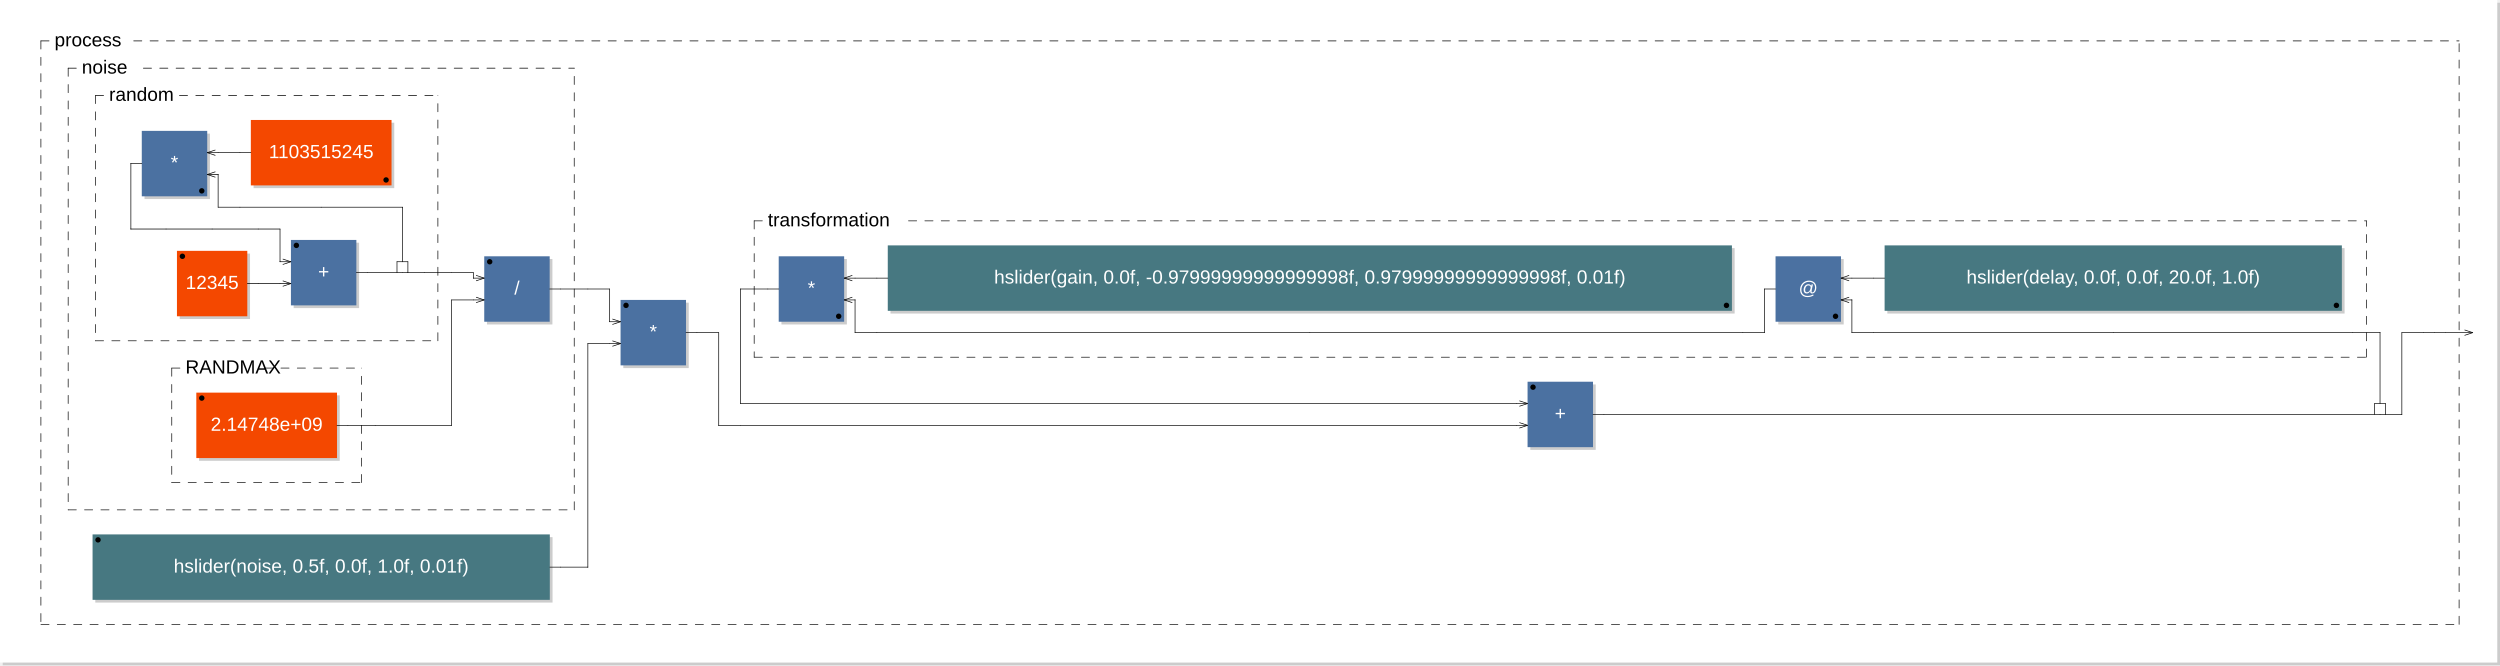
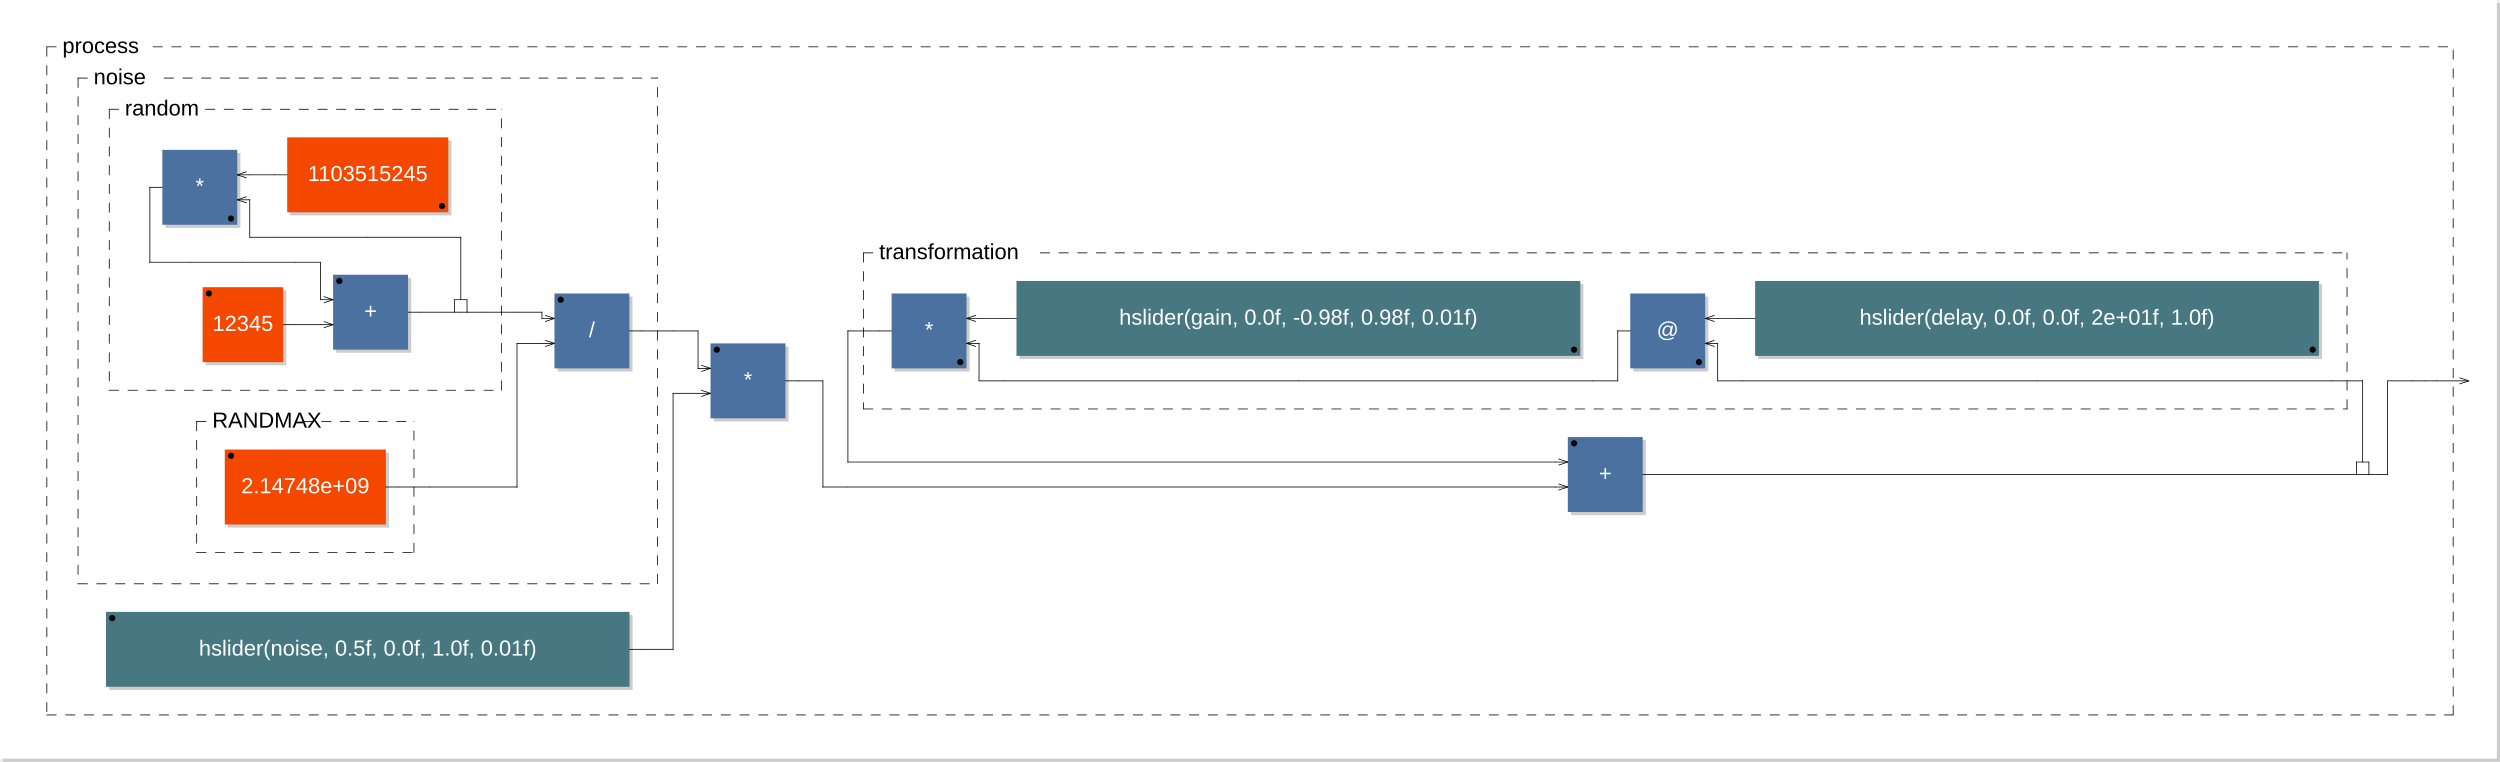
- <svg xmlns="http://www.w3.org/2000/svg" viewBox="0 0 916.9 244" width="458.45mm" height="122mm" version="1.1">
-   <rect x="1" y="1" width="915.9" height="243" rx="0" ry="0" style="stroke:none;fill:#cccccc;" />
-   <rect x="0" y="0" width="915.9" height="243" rx="0" ry="0" style="stroke:none;fill:#ffffff;" />
+ <svg xmlns="http://www.w3.org/2000/svg" viewBox="0 0 800.8 244" width="400.4mm" height="122mm" version="1.1">
+   <rect x="1" y="1" width="799.8" height="243" rx="0" ry="0" style="stroke:none;fill:#cccccc;" />
+   <rect x="0" y="0" width="799.8" height="243" rx="0" ry="0" style="stroke:none;fill:#ffffff;" />
  <text x="10" y="7" font-family="Arial" font-size="7" />
  <rect x="65.9" y="93" width="25.8" height="24" rx="0" ry="0" style="stroke:none;fill:#cccccc;" />
  <rect x="64.9" y="92" width="25.8" height="24" rx="0" ry="0" style="stroke:none;fill:#f44800;" />
  <text x="77.8" y="106" font-family="Arial" font-size="7" text-anchor="middle" fill="#FFFFFF">12345</text>
  <circle cx="66.9" cy="94" r="1" />
  <rect x="107.7" y="89" width="24" height="24" rx="0" ry="0" style="stroke:none;fill:#cccccc;" />
  <rect x="106.7" y="88" width="24" height="24" rx="0" ry="0" style="stroke:none;fill:#4B71A1;" />
  <text x="118.7" y="102" font-family="Arial" font-size="7" text-anchor="middle" fill="#FFFFFF">+</text>
  <circle cx="108.7" cy="90" r="1" />
  <line x1="103.7" y1="95" x2="106.7" y2="96" transform="rotate(0,106.7,96)" style="stroke: black; stroke-width:0.25;" />
  <line x1="103.7" y1="97" x2="106.7" y2="96" transform="rotate(0,106.7,96)" style="stroke: black; stroke-width:0.25;" />
  <line x1="103.7" y1="103" x2="106.7" y2="104" transform="rotate(0,106.7,104)" style="stroke: black; stroke-width:0.25;" />
  <line x1="103.7" y1="105" x2="106.7" y2="104" transform="rotate(0,106.7,104)" style="stroke: black; stroke-width:0.25;" />
  <rect x="93" y="45" width="51.6" height="24" rx="0" ry="0" style="stroke:none;fill:#cccccc;" />
  <rect x="92" y="44" width="51.6" height="24" rx="0" ry="0" style="stroke:none;fill:#f44800;" />
  <text x="117.8" y="58" font-family="Arial" font-size="7" text-anchor="middle" fill="#FFFFFF">1103515245</text>
  <circle cx="141.6" cy="66" r="1" />
  <rect x="53" y="49" width="24" height="24" rx="0" ry="0" style="stroke:none;fill:#cccccc;" />
  <rect x="52" y="48" width="24" height="24" rx="0" ry="0" style="stroke:none;fill:#4B71A1;" />
  <text x="64" y="62" font-family="Arial" font-size="7" text-anchor="middle" fill="#FFFFFF">*</text>
  <circle cx="74" cy="70" r="1" />
  <line x1="79" y1="63" x2="76" y2="64" transform="rotate(0,76,64)" style="stroke: black; stroke-width:0.25;" />
  <line x1="79" y1="65" x2="76" y2="64" transform="rotate(0,76,64)" style="stroke: black; stroke-width:0.25;" />
  <line x1="79" y1="55" x2="76" y2="56" transform="rotate(0,76,56)" style="stroke: black; stroke-width:0.25;" />
  <line x1="79" y1="57" x2="76" y2="56" transform="rotate(0,76,56)" style="stroke: black; stroke-width:0.25;" />
  <line x1="145.6" y1="100" x2="145.6" y2="96" style="stroke:black; stroke-linecap:round; stroke-width:0.25;" />
  <line x1="145.6" y1="96" x2="149.6" y2="96" style="stroke:black; stroke-linecap:round; stroke-width:0.25;" />
  <line x1="149.6" y1="96" x2="149.6" y2="100" style="stroke:black; stroke-linecap:round; stroke-width:0.25;" />
  <line x1="35" y1="35" x2="35" y2="125" style="stroke: black; stroke-linecap:round; stroke-width:0.25; stroke-dasharray:3,3;" />
  <line x1="35" y1="125" x2="160.6" y2="125" style="stroke: black; stroke-linecap:round; stroke-width:0.25; stroke-dasharray:3,3;" />
  <line x1="160.6" y1="125" x2="160.6" y2="35" style="stroke: black; stroke-linecap:round; stroke-width:0.25; stroke-dasharray:3,3;" />
  <line x1="35" y1="35" x2="40" y2="35" style="stroke: black; stroke-linecap:round; stroke-width:0.25; stroke-dasharray:3,3;" />
  <line x1="65.8" y1="35" x2="160.6" y2="35" style="stroke: black; stroke-linecap:round; stroke-width:0.25; stroke-dasharray:3,3;" />
  <text x="40" y="37" font-family="Arial" font-size="7">random</text>
  <rect x="73" y="145" width="51.6" height="24" rx="0" ry="0" style="stroke:none;fill:#cccccc;" />
  <rect x="72" y="144" width="51.6" height="24" rx="0" ry="0" style="stroke:none;fill:#f44800;" />
  <text x="97.8" y="158" font-family="Arial" font-size="7" text-anchor="middle" fill="#FFFFFF">2.14748e+09</text>
  <circle cx="74" cy="146" r="1" />
  <line x1="63" y1="135" x2="63" y2="177" style="stroke: black; stroke-linecap:round; stroke-width:0.25; stroke-dasharray:3,3;" />
  <line x1="63" y1="177" x2="132.6" y2="177" style="stroke: black; stroke-linecap:round; stroke-width:0.25; stroke-dasharray:3,3;" />
  <line x1="132.6" y1="177" x2="132.6" y2="135" style="stroke: black; stroke-linecap:round; stroke-width:0.25; stroke-dasharray:3,3;" />
  <line x1="63" y1="135" x2="68" y2="135" style="stroke: black; stroke-linecap:round; stroke-width:0.25; stroke-dasharray:3,3;" />
  <line x1="97.025" y1="135" x2="132.6" y2="135" style="stroke: black; stroke-linecap:round; stroke-width:0.25; stroke-dasharray:3,3;" />
  <text x="68" y="137" font-family="Arial" font-size="7">RANDMAX</text>
  <rect x="178.6" y="95" width="24" height="24" rx="0" ry="0" style="stroke:none;fill:#cccccc;" />
  <rect x="177.6" y="94" width="24" height="24" rx="0" ry="0" style="stroke:none;fill:#4B71A1;" />
  <text x="189.6" y="108" font-family="Arial" font-size="7" text-anchor="middle" fill="#FFFFFF">/</text>
  <circle cx="179.6" cy="96" r="1" />
  <line x1="174.6" y1="101" x2="177.6" y2="102" transform="rotate(0,177.6,102)" style="stroke: black; stroke-width:0.25;" />
  <line x1="174.6" y1="103" x2="177.6" y2="102" transform="rotate(0,177.6,102)" style="stroke: black; stroke-width:0.25;" />
  <line x1="174.6" y1="109" x2="177.6" y2="110" transform="rotate(0,177.6,110)" style="stroke: black; stroke-width:0.25;" />
  <line x1="174.6" y1="111" x2="177.6" y2="110" transform="rotate(0,177.6,110)" style="stroke: black; stroke-width:0.25;" />
  <line x1="25" y1="25" x2="25" y2="187" style="stroke: black; stroke-linecap:round; stroke-width:0.25; stroke-dasharray:3,3;" />
  <line x1="25" y1="187" x2="210.6" y2="187" style="stroke: black; stroke-linecap:round; stroke-width:0.25; stroke-dasharray:3,3;" />
  <line x1="210.6" y1="187" x2="210.6" y2="25" style="stroke: black; stroke-linecap:round; stroke-width:0.25; stroke-dasharray:3,3;" />
  <line x1="25" y1="25" x2="30" y2="25" style="stroke: black; stroke-linecap:round; stroke-width:0.25; stroke-dasharray:3,3;" />
  <line x1="52.575" y1="25" x2="210.6" y2="25" style="stroke: black; stroke-linecap:round; stroke-width:0.25; stroke-dasharray:3,3;" />
  <text x="30" y="27" font-family="Arial" font-size="7">noise</text>
  <rect x="34.95" y="197" width="167.7" height="24" rx="0" ry="0" style="stroke:none;fill:#cccccc;" />
  <rect x="33.95" y="196" width="167.7" height="24" rx="0" ry="0" style="stroke:none;fill:#477881;" />
  <text x="117.8" y="210" font-family="Arial" font-size="7" text-anchor="middle" fill="#FFFFFF">hslider(noise, 0.5f, 0.0f, 1.0f, 0.01f)</text>
  <circle cx="35.95" cy="198" r="1" />
  <rect x="228.6" y="111" width="24" height="24" rx="0" ry="0" style="stroke:none;fill:#cccccc;" />
  <rect x="227.6" y="110" width="24" height="24" rx="0" ry="0" style="stroke:none;fill:#4B71A1;" />
  <text x="239.6" y="124" font-family="Arial" font-size="7" text-anchor="middle" fill="#FFFFFF">*</text>
  <circle cx="229.6" cy="112" r="1" />
  <line x1="224.6" y1="117" x2="227.6" y2="118" transform="rotate(0,227.6,118)" style="stroke: black; stroke-width:0.25;" />
  <line x1="224.6" y1="119" x2="227.6" y2="118" transform="rotate(0,227.6,118)" style="stroke: black; stroke-width:0.25;" />
  <line x1="224.6" y1="125" x2="227.6" y2="126" transform="rotate(0,227.6,126)" style="stroke: black; stroke-width:0.25;" />
  <line x1="224.6" y1="127" x2="227.6" y2="126" transform="rotate(0,227.6,126)" style="stroke: black; stroke-width:0.25;" />
-   <rect x="561.25" y="141" width="24" height="24" rx="0" ry="0" style="stroke:none;fill:#cccccc;" />
-   <rect x="560.25" y="140" width="24" height="24" rx="0" ry="0" style="stroke:none;fill:#4B71A1;" />
-   <text x="572.25" y="154" font-family="Arial" font-size="7" text-anchor="middle" fill="#FFFFFF">+</text>
-   <circle cx="562.25" cy="142" r="1" />
-   <line x1="557.25" y1="147" x2="560.25" y2="148" transform="rotate(0,560.25,148)" style="stroke: black; stroke-width:0.25;" />
-   <line x1="557.25" y1="149" x2="560.25" y2="148" transform="rotate(0,560.25,148)" style="stroke: black; stroke-width:0.25;" />
-   <line x1="557.25" y1="155" x2="560.25" y2="156" transform="rotate(0,560.25,156)" style="stroke: black; stroke-width:0.25;" />
-   <line x1="557.25" y1="157" x2="560.25" y2="156" transform="rotate(0,560.25,156)" style="stroke: black; stroke-width:0.25;" />
-   <rect x="692.2" y="91" width="167.7" height="24" rx="0" ry="0" style="stroke:none;fill:#cccccc;" />
-   <rect x="691.2" y="90" width="167.7" height="24" rx="0" ry="0" style="stroke:none;fill:#477881;" />
-   <text x="775.05" y="104" font-family="Arial" font-size="7" text-anchor="middle" fill="#FFFFFF">hslider(delay, 0.0f, 0.0f, 20.0f, 1.0f)</text>
-   <circle cx="856.9" cy="112" r="1" />
-   <rect x="652.2" y="95" width="24" height="24" rx="0" ry="0" style="stroke:none;fill:#cccccc;" />
-   <rect x="651.2" y="94" width="24" height="24" rx="0" ry="0" style="stroke:none;fill:#4B71A1;" />
-   <text x="663.2" y="108" font-family="Arial" font-size="7" text-anchor="middle" fill="#FFFFFF">@</text>
-   <circle cx="673.2" cy="116" r="1" />
-   <line x1="678.2" y1="109" x2="675.2" y2="110" transform="rotate(0,675.2,110)" style="stroke: black; stroke-width:0.25;" />
-   <line x1="678.2" y1="111" x2="675.2" y2="110" transform="rotate(0,675.2,110)" style="stroke: black; stroke-width:0.25;" />
-   <line x1="678.2" y1="101" x2="675.2" y2="102" transform="rotate(0,675.2,102)" style="stroke: black; stroke-width:0.25;" />
-   <line x1="678.2" y1="103" x2="675.2" y2="102" transform="rotate(0,675.2,102)" style="stroke: black; stroke-width:0.25;" />
-   <rect x="326.6" y="91" width="309.6" height="24" rx="0" ry="0" style="stroke:none;fill:#cccccc;" />
-   <rect x="325.6" y="90" width="309.6" height="24" rx="0" ry="0" style="stroke:none;fill:#477881;" />
-   <text x="480.4" y="104" font-family="Arial" font-size="7" text-anchor="middle" fill="#FFFFFF">hslider(gain, 0.0f, -0.97999999999999998f, 0.97999999999999998f, 0.01f)</text>
-   <circle cx="633.2" cy="112" r="1" />
+   <rect x="503.2" y="141" width="24" height="24" rx="0" ry="0" style="stroke:none;fill:#cccccc;" />
+   <rect x="502.2" y="140" width="24" height="24" rx="0" ry="0" style="stroke:none;fill:#4B71A1;" />
+   <text x="514.2" y="154" font-family="Arial" font-size="7" text-anchor="middle" fill="#FFFFFF">+</text>
+   <circle cx="504.2" cy="142" r="1" />
+   <line x1="499.2" y1="147" x2="502.2" y2="148" transform="rotate(0,502.2,148)" style="stroke: black; stroke-width:0.25;" />
+   <line x1="499.2" y1="149" x2="502.2" y2="148" transform="rotate(0,502.2,148)" style="stroke: black; stroke-width:0.25;" />
+   <line x1="499.2" y1="155" x2="502.2" y2="156" transform="rotate(0,502.2,156)" style="stroke: black; stroke-width:0.25;" />
+   <line x1="499.2" y1="157" x2="502.2" y2="156" transform="rotate(0,502.2,156)" style="stroke: black; stroke-width:0.25;" />
+   <rect x="563.2" y="91" width="180.6" height="24" rx="0" ry="0" style="stroke:none;fill:#cccccc;" />
+   <rect x="562.2" y="90" width="180.6" height="24" rx="0" ry="0" style="stroke:none;fill:#477881;" />
+   <text x="652.5" y="104" font-family="Arial" font-size="7" text-anchor="middle" fill="#FFFFFF">hslider(delay, 0.0f, 0.0f, 2e+01f, 1.0f)</text>
+   <circle cx="740.8" cy="112" r="1" />
+   <rect x="523.2" y="95" width="24" height="24" rx="0" ry="0" style="stroke:none;fill:#cccccc;" />
+   <rect x="522.2" y="94" width="24" height="24" rx="0" ry="0" style="stroke:none;fill:#4B71A1;" />
+   <text x="534.2" y="108" font-family="Arial" font-size="7" text-anchor="middle" fill="#FFFFFF">@</text>
+   <circle cx="544.2" cy="116" r="1" />
+   <line x1="549.2" y1="109" x2="546.2" y2="110" transform="rotate(0,546.2,110)" style="stroke: black; stroke-width:0.25;" />
+   <line x1="549.2" y1="111" x2="546.2" y2="110" transform="rotate(0,546.2,110)" style="stroke: black; stroke-width:0.25;" />
+   <line x1="549.2" y1="101" x2="546.2" y2="102" transform="rotate(0,546.2,102)" style="stroke: black; stroke-width:0.25;" />
+   <line x1="549.2" y1="103" x2="546.2" y2="102" transform="rotate(0,546.2,102)" style="stroke: black; stroke-width:0.25;" />
+   <rect x="326.6" y="91" width="180.6" height="24" rx="0" ry="0" style="stroke:none;fill:#cccccc;" />
+   <rect x="325.6" y="90" width="180.6" height="24" rx="0" ry="0" style="stroke:none;fill:#477881;" />
+   <text x="415.9" y="104" font-family="Arial" font-size="7" text-anchor="middle" fill="#FFFFFF">hslider(gain, 0.0f, -0.98f, 0.98f, 0.01f)</text>
+   <circle cx="504.2" cy="112" r="1" />
  <rect x="286.6" y="95" width="24" height="24" rx="0" ry="0" style="stroke:none;fill:#cccccc;" />
  <rect x="285.6" y="94" width="24" height="24" rx="0" ry="0" style="stroke:none;fill:#4B71A1;" />
  <text x="297.6" y="108" font-family="Arial" font-size="7" text-anchor="middle" fill="#FFFFFF">*</text>
  <circle cx="307.6" cy="116" r="1" />
  <line x1="312.6" y1="109" x2="309.6" y2="110" transform="rotate(0,309.6,110)" style="stroke: black; stroke-width:0.25;" />
  <line x1="312.6" y1="111" x2="309.6" y2="110" transform="rotate(0,309.6,110)" style="stroke: black; stroke-width:0.25;" />
  <line x1="312.6" y1="101" x2="309.6" y2="102" transform="rotate(0,309.6,102)" style="stroke: black; stroke-width:0.25;" />
  <line x1="312.6" y1="103" x2="309.6" y2="102" transform="rotate(0,309.6,102)" style="stroke: black; stroke-width:0.25;" />
  <line x1="276.6" y1="81" x2="276.6" y2="131" style="stroke: black; stroke-linecap:round; stroke-width:0.25; stroke-dasharray:3,3;" />
-   <line x1="276.6" y1="131" x2="867.9" y2="131" style="stroke: black; stroke-linecap:round; stroke-width:0.25; stroke-dasharray:3,3;" />
-   <line x1="867.9" y1="131" x2="867.9" y2="81" style="stroke: black; stroke-linecap:round; stroke-width:0.25; stroke-dasharray:3,3;" />
+   <line x1="276.6" y1="131" x2="751.8" y2="131" style="stroke: black; stroke-linecap:round; stroke-width:0.25; stroke-dasharray:3,3;" />
+   <line x1="751.8" y1="131" x2="751.8" y2="81" style="stroke: black; stroke-linecap:round; stroke-width:0.25; stroke-dasharray:3,3;" />
  <line x1="276.6" y1="81" x2="281.6" y2="81" style="stroke: black; stroke-linecap:round; stroke-width:0.25; stroke-dasharray:3,3;" />
-   <line x1="333.2" y1="81" x2="867.9" y2="81" style="stroke: black; stroke-linecap:round; stroke-width:0.25; stroke-dasharray:3,3;" />
+   <line x1="333.2" y1="81" x2="751.8" y2="81" style="stroke: black; stroke-linecap:round; stroke-width:0.25; stroke-dasharray:3,3;" />
  <text x="281.6" y="83" font-family="Arial" font-size="7">transformation</text>
-   <line x1="870.9" y1="152" x2="870.9" y2="148" style="stroke:black; stroke-linecap:round; stroke-width:0.25;" />
-   <line x1="870.9" y1="148" x2="874.9" y2="148" style="stroke:black; stroke-linecap:round; stroke-width:0.25;" />
-   <line x1="874.9" y1="148" x2="874.9" y2="152" style="stroke:black; stroke-linecap:round; stroke-width:0.25;" />
+   <line x1="754.8" y1="152" x2="754.8" y2="148" style="stroke:black; stroke-linecap:round; stroke-width:0.25;" />
+   <line x1="754.8" y1="148" x2="758.8" y2="148" style="stroke:black; stroke-linecap:round; stroke-width:0.25;" />
+   <line x1="758.8" y1="148" x2="758.8" y2="152" style="stroke:black; stroke-linecap:round; stroke-width:0.25;" />
  <line x1="15" y1="15" x2="15" y2="229" style="stroke: black; stroke-linecap:round; stroke-width:0.25; stroke-dasharray:3,3;" />
-   <line x1="15" y1="229" x2="901.9" y2="229" style="stroke: black; stroke-linecap:round; stroke-width:0.25; stroke-dasharray:3,3;" />
-   <line x1="901.9" y1="229" x2="901.9" y2="15" style="stroke: black; stroke-linecap:round; stroke-width:0.25; stroke-dasharray:3,3;" />
+   <line x1="15" y1="229" x2="785.8" y2="229" style="stroke: black; stroke-linecap:round; stroke-width:0.25; stroke-dasharray:3,3;" />
+   <line x1="785.8" y1="229" x2="785.8" y2="15" style="stroke: black; stroke-linecap:round; stroke-width:0.25; stroke-dasharray:3,3;" />
  <line x1="15" y1="15" x2="20" y2="15" style="stroke: black; stroke-linecap:round; stroke-width:0.25; stroke-dasharray:3,3;" />
-   <line x1="49.025" y1="15" x2="901.9" y2="15" style="stroke: black; stroke-linecap:round; stroke-width:0.25; stroke-dasharray:3,3;" />
+   <line x1="49.025" y1="15" x2="785.8" y2="15" style="stroke: black; stroke-linecap:round; stroke-width:0.25; stroke-dasharray:3,3;" />
  <text x="20" y="17" font-family="Arial" font-size="7">process</text>
-   <line x1="903.9" y1="121" x2="906.9" y2="122" transform="rotate(0,906.9,122)" style="stroke: black; stroke-width:0.25;" />
-   <line x1="903.9" y1="123" x2="906.9" y2="122" transform="rotate(0,906.9,122)" style="stroke: black; stroke-width:0.25;" />
+   <line x1="787.8" y1="121" x2="790.8" y2="122" transform="rotate(0,790.8,122)" style="stroke: black; stroke-width:0.25;" />
+   <line x1="787.8" y1="123" x2="790.8" y2="122" transform="rotate(0,790.8,122)" style="stroke: black; stroke-width:0.25;" />
  <line x1="48" y1="60" x2="48" y2="60" style="stroke:black; stroke-linecap:round; stroke-width:0.25;" />
  <line x1="48" y1="60" x2="48" y2="84" style="stroke:black; stroke-linecap:round; stroke-width:0.25;" />
  <line x1="48" y1="84" x2="48" y2="84" style="stroke:black; stroke-linecap:round; stroke-width:0.25;" />
  <line x1="48" y1="84" x2="60.9" y2="84" style="stroke:black; stroke-linecap:round; stroke-width:0.25;" />
  <line x1="52" y1="60" x2="48" y2="60" style="stroke:black; stroke-linecap:round; stroke-width:0.25;" />
  <line x1="60.9" y1="84" x2="77.8" y2="84" style="stroke:black; stroke-linecap:round; stroke-width:0.25;" />
  <line x1="77.8" y1="84" x2="94.7" y2="84" style="stroke:black; stroke-linecap:round; stroke-width:0.25;" />
  <line x1="80" y1="56" x2="76" y2="56" style="stroke:black; stroke-linecap:round; stroke-width:0.25;" />
  <line x1="80" y1="64" x2="76" y2="64" style="stroke:black; stroke-linecap:round; stroke-width:0.25;" />
  <line x1="80" y1="64" x2="80" y2="64" style="stroke:black; stroke-linecap:round; stroke-width:0.25;" />
  <line x1="80" y1="76" x2="80" y2="64" style="stroke:black; stroke-linecap:round; stroke-width:0.25;" />
  <line x1="88" y1="56" x2="80" y2="56" style="stroke:black; stroke-linecap:round; stroke-width:0.25;" />
  <line x1="88" y1="76" x2="80" y2="76" style="stroke:black; stroke-linecap:round; stroke-width:0.25;" />
  <line x1="90.7" y1="104" x2="94.7" y2="104" style="stroke:black; stroke-linecap:round; stroke-width:0.25;" />
  <line x1="92" y1="56" x2="88" y2="56" style="stroke:black; stroke-linecap:round; stroke-width:0.25;" />
  <line x1="94.7" y1="84" x2="102.7" y2="84" style="stroke:black; stroke-linecap:round; stroke-width:0.25;" />
  <line x1="94.7" y1="104" x2="102.7" y2="104" style="stroke:black; stroke-linecap:round; stroke-width:0.25;" />
  <line x1="102.7" y1="84" x2="102.7" y2="96" style="stroke:black; stroke-linecap:round; stroke-width:0.25;" />
  <line x1="102.7" y1="96" x2="102.7" y2="96" style="stroke:black; stroke-linecap:round; stroke-width:0.25;" />
  <line x1="102.7" y1="96" x2="106.7" y2="96" style="stroke:black; stroke-linecap:round; stroke-width:0.25;" />
  <line x1="102.7" y1="104" x2="106.7" y2="104" style="stroke:black; stroke-linecap:round; stroke-width:0.25;" />
  <line x1="117.8" y1="76" x2="88" y2="76" style="stroke:black; stroke-linecap:round; stroke-width:0.25;" />
  <line x1="123.6" y1="156" x2="127.6" y2="156" style="stroke:black; stroke-linecap:round; stroke-width:0.25;" />
  <line x1="127.6" y1="156" x2="137.6" y2="156" style="stroke:black; stroke-linecap:round; stroke-width:0.25;" />
  <line x1="130.7" y1="100" x2="134.7" y2="100" style="stroke:black; stroke-linecap:round; stroke-width:0.25;" />
  <line x1="134.7" y1="100" x2="147.6" y2="100" style="stroke:black; stroke-linecap:round; stroke-width:0.25;" />
  <line x1="137.6" y1="156" x2="165.6" y2="156" style="stroke:black; stroke-linecap:round; stroke-width:0.25;" />
  <line x1="147.6" y1="76" x2="117.8" y2="76" style="stroke:black; stroke-linecap:round; stroke-width:0.25;" />
  <line x1="147.6" y1="76" x2="147.6" y2="76" style="stroke:black; stroke-linecap:round; stroke-width:0.25;" />
  <line x1="147.6" y1="96" x2="147.6" y2="76" style="stroke:black; stroke-linecap:round; stroke-width:0.25;" />
  <line x1="147.6" y1="100" x2="149.6" y2="100" style="stroke:black; stroke-linecap:round; stroke-width:0.25;" />
  <line x1="149.6" y1="100" x2="155.6" y2="100" style="stroke:black; stroke-linecap:round; stroke-width:0.25;" />
  <line x1="155.6" y1="100" x2="165.6" y2="100" style="stroke:black; stroke-linecap:round; stroke-width:0.25;" />
  <line x1="165.6" y1="100" x2="173.6" y2="100" style="stroke:black; stroke-linecap:round; stroke-width:0.25;" />
  <line x1="165.6" y1="110" x2="173.6" y2="110" style="stroke:black; stroke-linecap:round; stroke-width:0.25;" />
  <line x1="165.6" y1="156" x2="165.6" y2="110" style="stroke:black; stroke-linecap:round; stroke-width:0.25;" />
  <line x1="165.6" y1="156" x2="165.6" y2="156" style="stroke:black; stroke-linecap:round; stroke-width:0.25;" />
  <line x1="173.6" y1="100" x2="173.6" y2="102" style="stroke:black; stroke-linecap:round; stroke-width:0.25;" />
  <line x1="173.6" y1="102" x2="173.6" y2="102" style="stroke:black; stroke-linecap:round; stroke-width:0.25;" />
  <line x1="173.6" y1="102" x2="177.6" y2="102" style="stroke:black; stroke-linecap:round; stroke-width:0.25;" />
  <line x1="173.6" y1="110" x2="177.6" y2="110" style="stroke:black; stroke-linecap:round; stroke-width:0.25;" />
  <line x1="201.6" y1="106" x2="205.6" y2="106" style="stroke:black; stroke-linecap:round; stroke-width:0.25;" />
  <line x1="201.65" y1="208" x2="205.65" y2="208" style="stroke:black; stroke-linecap:round; stroke-width:0.25;" />
  <line x1="205.6" y1="106" x2="215.6" y2="106" style="stroke:black; stroke-linecap:round; stroke-width:0.25;" />
  <line x1="205.65" y1="208" x2="215.6" y2="208" style="stroke:black; stroke-linecap:round; stroke-width:0.25;" />
  <line x1="215.6" y1="126" x2="223.6" y2="126" style="stroke:black; stroke-linecap:round; stroke-width:0.25;" />
  <line x1="215.6" y1="208" x2="215.6" y2="126" style="stroke:black; stroke-linecap:round; stroke-width:0.25;" />
  <line x1="215.6" y1="208" x2="215.6" y2="208" style="stroke:black; stroke-linecap:round; stroke-width:0.25;" />
  <line x1="215.6" y1="106" x2="223.6" y2="106" style="stroke:black; stroke-linecap:round; stroke-width:0.25;" />
  <line x1="223.6" y1="106" x2="223.6" y2="118" style="stroke:black; stroke-linecap:round; stroke-width:0.25;" />
  <line x1="223.6" y1="118" x2="223.6" y2="118" style="stroke:black; stroke-linecap:round; stroke-width:0.25;" />
  <line x1="223.6" y1="118" x2="227.6" y2="118" style="stroke:black; stroke-linecap:round; stroke-width:0.25;" />
  <line x1="223.6" y1="126" x2="227.6" y2="126" style="stroke:black; stroke-linecap:round; stroke-width:0.25;" />
  <line x1="251.6" y1="122" x2="255.6" y2="122" style="stroke:black; stroke-linecap:round; stroke-width:0.25;" />
  <line x1="255.6" y1="122" x2="263.6" y2="122" style="stroke:black; stroke-linecap:round; stroke-width:0.25;" />
  <line x1="263.6" y1="122" x2="263.6" y2="156" style="stroke:black; stroke-linecap:round; stroke-width:0.25;" />
  <line x1="263.6" y1="156" x2="263.6" y2="156" style="stroke:black; stroke-linecap:round; stroke-width:0.25;" />
  <line x1="263.6" y1="156" x2="271.6" y2="156" style="stroke:black; stroke-linecap:round; stroke-width:0.25;" />
  <line x1="271.6" y1="106" x2="271.6" y2="106" style="stroke:black; stroke-linecap:round; stroke-width:0.25;" />
  <line x1="271.6" y1="106" x2="271.6" y2="148" style="stroke:black; stroke-linecap:round; stroke-width:0.25;" />
  <line x1="271.6" y1="148" x2="271.6" y2="148" style="stroke:black; stroke-linecap:round; stroke-width:0.25;" />
-   <line x1="271.6" y1="148" x2="556.25" y2="148" style="stroke:black; stroke-linecap:round; stroke-width:0.25;" />
-   <line x1="271.6" y1="156" x2="556.25" y2="156" style="stroke:black; stroke-linecap:round; stroke-width:0.25;" />
+   <line x1="271.6" y1="148" x2="498.2" y2="148" style="stroke:black; stroke-linecap:round; stroke-width:0.25;" />
+   <line x1="271.6" y1="156" x2="498.2" y2="156" style="stroke:black; stroke-linecap:round; stroke-width:0.25;" />
  <line x1="281.6" y1="106" x2="271.6" y2="106" style="stroke:black; stroke-linecap:round; stroke-width:0.25;" />
  <line x1="285.6" y1="106" x2="281.6" y2="106" style="stroke:black; stroke-linecap:round; stroke-width:0.25;" />
  <line x1="313.6" y1="102" x2="309.6" y2="102" style="stroke:black; stroke-linecap:round; stroke-width:0.25;" />
  <line x1="313.6" y1="110" x2="309.6" y2="110" style="stroke:black; stroke-linecap:round; stroke-width:0.25;" />
  <line x1="313.6" y1="110" x2="313.6" y2="110" style="stroke:black; stroke-linecap:round; stroke-width:0.25;" />
  <line x1="313.6" y1="122" x2="313.6" y2="110" style="stroke:black; stroke-linecap:round; stroke-width:0.25;" />
  <line x1="321.6" y1="102" x2="313.6" y2="102" style="stroke:black; stroke-linecap:round; stroke-width:0.25;" />
  <line x1="321.6" y1="122" x2="313.6" y2="122" style="stroke:black; stroke-linecap:round; stroke-width:0.25;" />
  <line x1="325.6" y1="102" x2="321.6" y2="102" style="stroke:black; stroke-linecap:round; stroke-width:0.25;" />
-   <line x1="480.4" y1="122" x2="321.6" y2="122" style="stroke:black; stroke-linecap:round; stroke-width:0.25;" />
-   <line x1="556.25" y1="148" x2="560.25" y2="148" style="stroke:black; stroke-linecap:round; stroke-width:0.25;" />
-   <line x1="556.25" y1="156" x2="560.25" y2="156" style="stroke:black; stroke-linecap:round; stroke-width:0.25;" />
-   <line x1="584.25" y1="152" x2="588.25" y2="152" style="stroke:black; stroke-linecap:round; stroke-width:0.25;" />
-   <line x1="588.25" y1="152" x2="872.9" y2="152" style="stroke:black; stroke-linecap:round; stroke-width:0.25;" />
-   <line x1="639.2" y1="122" x2="480.4" y2="122" style="stroke:black; stroke-linecap:round; stroke-width:0.25;" />
-   <line x1="647.2" y1="106" x2="647.2" y2="106" style="stroke:black; stroke-linecap:round; stroke-width:0.25;" />
-   <line x1="647.2" y1="106" x2="647.2" y2="122" style="stroke:black; stroke-linecap:round; stroke-width:0.25;" />
-   <line x1="647.2" y1="122" x2="639.2" y2="122" style="stroke:black; stroke-linecap:round; stroke-width:0.25;" />
-   <line x1="651.2" y1="106" x2="647.2" y2="106" style="stroke:black; stroke-linecap:round; stroke-width:0.25;" />
-   <line x1="679.2" y1="102" x2="675.2" y2="102" style="stroke:black; stroke-linecap:round; stroke-width:0.25;" />
-   <line x1="679.2" y1="110" x2="675.2" y2="110" style="stroke:black; stroke-linecap:round; stroke-width:0.25;" />
-   <line x1="679.2" y1="110" x2="679.2" y2="110" style="stroke:black; stroke-linecap:round; stroke-width:0.25;" />
-   <line x1="679.2" y1="122" x2="679.2" y2="110" style="stroke:black; stroke-linecap:round; stroke-width:0.25;" />
-   <line x1="687.2" y1="102" x2="679.2" y2="102" style="stroke:black; stroke-linecap:round; stroke-width:0.25;" />
-   <line x1="687.2" y1="122" x2="679.2" y2="122" style="stroke:black; stroke-linecap:round; stroke-width:0.25;" />
-   <line x1="691.2" y1="102" x2="687.2" y2="102" style="stroke:black; stroke-linecap:round; stroke-width:0.25;" />
-   <line x1="775.05" y1="122" x2="687.2" y2="122" style="stroke:black; stroke-linecap:round; stroke-width:0.25;" />
-   <line x1="862.9" y1="122" x2="775.05" y2="122" style="stroke:black; stroke-linecap:round; stroke-width:0.25;" />
-   <line x1="872.9" y1="122" x2="872.9" y2="122" style="stroke:black; stroke-linecap:round; stroke-width:0.25;" />
-   <line x1="872.9" y1="148" x2="872.9" y2="122" style="stroke:black; stroke-linecap:round; stroke-width:0.25;" />
-   <line x1="872.9" y1="152" x2="874.9" y2="152" style="stroke:black; stroke-linecap:round; stroke-width:0.25;" />
-   <line x1="872.9" y1="122" x2="862.9" y2="122" style="stroke:black; stroke-linecap:round; stroke-width:0.25;" />
-   <line x1="874.9" y1="152" x2="880.9" y2="152" style="stroke:black; stroke-linecap:round; stroke-width:0.25;" />
-   <line x1="880.9" y1="122" x2="888.9" y2="122" style="stroke:black; stroke-linecap:round; stroke-width:0.25;" />
-   <line x1="880.9" y1="152" x2="880.9" y2="122" style="stroke:black; stroke-linecap:round; stroke-width:0.25;" />
-   <line x1="880.9" y1="152" x2="880.9" y2="152" style="stroke:black; stroke-linecap:round; stroke-width:0.25;" />
-   <line x1="888.9" y1="122" x2="892.9" y2="122" style="stroke:black; stroke-linecap:round; stroke-width:0.25;" />
-   <line x1="892.9" y1="122" x2="896.9" y2="122" style="stroke:black; stroke-linecap:round; stroke-width:0.25;" />
-   <line x1="896.9" y1="122" x2="906.9" y2="122" style="stroke:black; stroke-linecap:round; stroke-width:0.25;" />
+   <line x1="415.9" y1="122" x2="321.6" y2="122" style="stroke:black; stroke-linecap:round; stroke-width:0.25;" />
+   <line x1="498.2" y1="148" x2="502.2" y2="148" style="stroke:black; stroke-linecap:round; stroke-width:0.25;" />
+   <line x1="498.2" y1="156" x2="502.2" y2="156" style="stroke:black; stroke-linecap:round; stroke-width:0.25;" />
+   <line x1="510.2" y1="122" x2="415.9" y2="122" style="stroke:black; stroke-linecap:round; stroke-width:0.25;" />
+   <line x1="518.2" y1="106" x2="518.2" y2="106" style="stroke:black; stroke-linecap:round; stroke-width:0.25;" />
+   <line x1="518.2" y1="106" x2="518.2" y2="122" style="stroke:black; stroke-linecap:round; stroke-width:0.25;" />
+   <line x1="518.2" y1="122" x2="510.2" y2="122" style="stroke:black; stroke-linecap:round; stroke-width:0.25;" />
+   <line x1="522.2" y1="106" x2="518.2" y2="106" style="stroke:black; stroke-linecap:round; stroke-width:0.25;" />
+   <line x1="526.2" y1="152" x2="530.2" y2="152" style="stroke:black; stroke-linecap:round; stroke-width:0.25;" />
+   <line x1="530.2" y1="152" x2="756.8" y2="152" style="stroke:black; stroke-linecap:round; stroke-width:0.25;" />
+   <line x1="550.2" y1="102" x2="546.2" y2="102" style="stroke:black; stroke-linecap:round; stroke-width:0.25;" />
+   <line x1="550.2" y1="110" x2="546.2" y2="110" style="stroke:black; stroke-linecap:round; stroke-width:0.25;" />
+   <line x1="550.2" y1="110" x2="550.2" y2="110" style="stroke:black; stroke-linecap:round; stroke-width:0.25;" />
+   <line x1="550.2" y1="122" x2="550.2" y2="110" style="stroke:black; stroke-linecap:round; stroke-width:0.25;" />
+   <line x1="558.2" y1="102" x2="550.2" y2="102" style="stroke:black; stroke-linecap:round; stroke-width:0.25;" />
+   <line x1="558.2" y1="122" x2="550.2" y2="122" style="stroke:black; stroke-linecap:round; stroke-width:0.25;" />
+   <line x1="562.2" y1="102" x2="558.2" y2="102" style="stroke:black; stroke-linecap:round; stroke-width:0.25;" />
+   <line x1="652.5" y1="122" x2="558.2" y2="122" style="stroke:black; stroke-linecap:round; stroke-width:0.25;" />
+   <line x1="746.8" y1="122" x2="652.5" y2="122" style="stroke:black; stroke-linecap:round; stroke-width:0.25;" />
+   <line x1="756.8" y1="122" x2="746.8" y2="122" style="stroke:black; stroke-linecap:round; stroke-width:0.25;" />
+   <line x1="756.8" y1="122" x2="756.8" y2="122" style="stroke:black; stroke-linecap:round; stroke-width:0.25;" />
+   <line x1="756.8" y1="148" x2="756.8" y2="122" style="stroke:black; stroke-linecap:round; stroke-width:0.25;" />
+   <line x1="756.8" y1="152" x2="758.8" y2="152" style="stroke:black; stroke-linecap:round; stroke-width:0.25;" />
+   <line x1="758.8" y1="152" x2="764.8" y2="152" style="stroke:black; stroke-linecap:round; stroke-width:0.25;" />
+   <line x1="764.8" y1="122" x2="772.8" y2="122" style="stroke:black; stroke-linecap:round; stroke-width:0.25;" />
+   <line x1="764.8" y1="152" x2="764.8" y2="122" style="stroke:black; stroke-linecap:round; stroke-width:0.25;" />
+   <line x1="764.8" y1="152" x2="764.8" y2="152" style="stroke:black; stroke-linecap:round; stroke-width:0.25;" />
+   <line x1="772.8" y1="122" x2="776.8" y2="122" style="stroke:black; stroke-linecap:round; stroke-width:0.25;" />
+   <line x1="776.8" y1="122" x2="780.8" y2="122" style="stroke:black; stroke-linecap:round; stroke-width:0.25;" />
+   <line x1="780.8" y1="122" x2="790.8" y2="122" style="stroke:black; stroke-linecap:round; stroke-width:0.25;" />
</svg>
